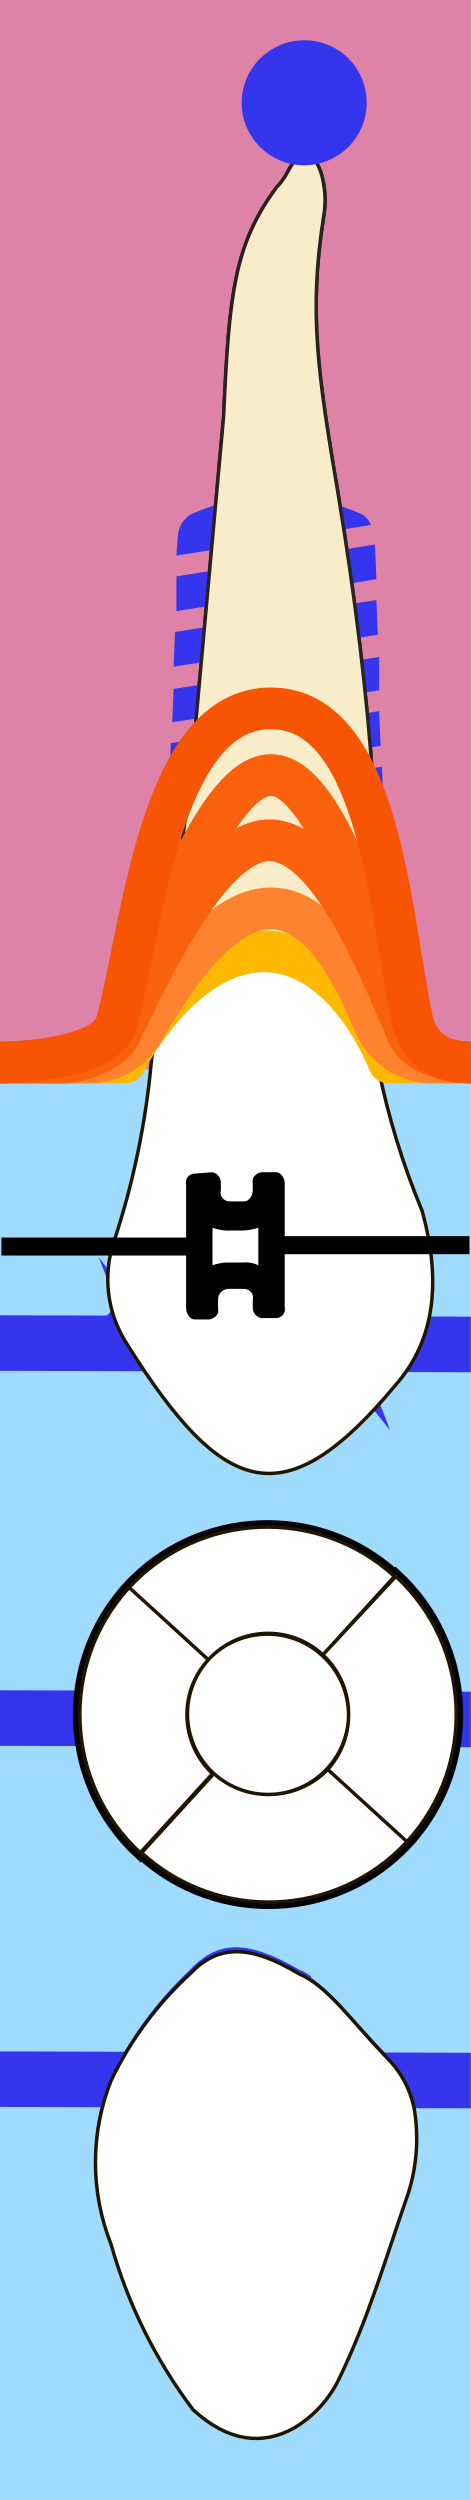
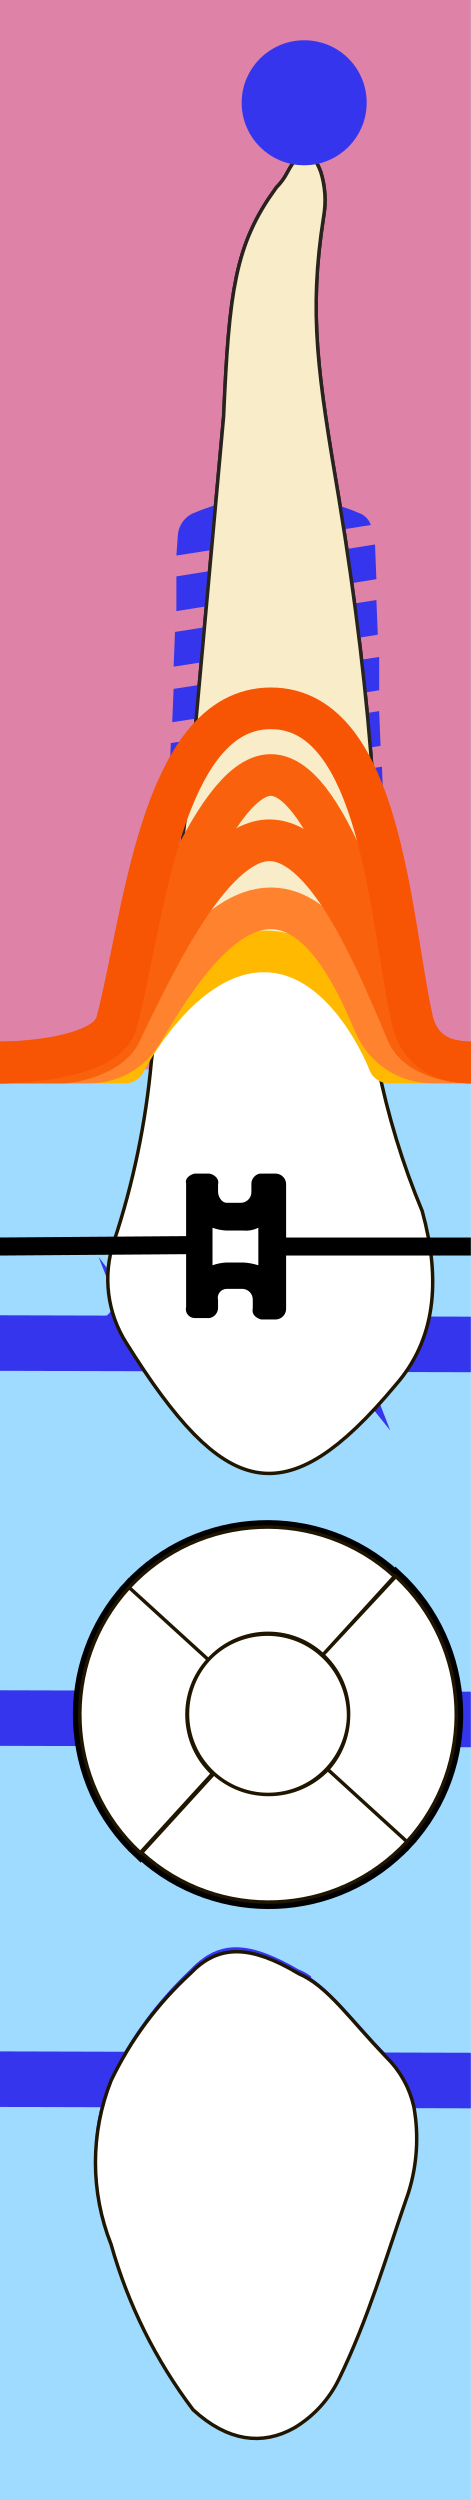
<svg xmlns="http://www.w3.org/2000/svg" viewBox="0 0 33.9 180">
  <g class="Слой_2" data-name="Слой 2">
    <g class="Слой_1-2" data-name="Слой 1">
      <g class="_23" data-name="23">
-         <path class="background" d="M33.9,0H0V180H33.9Z" style="fill:#9fdaff" />
-         <path class="bone" d="M33.9,0H0V77H33.9Z" style="fill:#de82a7" />
+         <path class="background" d="M33.9,180H0V0H33.9Z" style="fill:#9fdaff" />
+         <path class="bone" d="M33.9,77H0V0H33.9Z" style="fill:#de82a7" />
        <path class="bridge" d="M0,151.7v-4l33.9.1v4Zm33.9-25.9v-4L0,121.7v4Zm0-27v-4L0,94.7v4Z" style="fill:#3535ed" />
-         <path class="root" d="M26.9,75.5c.9-11.6-.1-25-2.5-39.6-1.5-8.9-2.2-13.3-1.1-20.3a6.87,6.87,0,0,0-.2-3.2c-.7-1.9-1.5-1.7-2.4,0a4.44,4.44,0,0,1-.8,1.1c-3,4.1-3.4,7.5-3.8,16.5L14,53.1,11.6,74" style="fill:#f8edc8;stroke:#292320;stroke-miterlimit:10;stroke-width:0.25px" />
-         <path class="rootCanal" d="M15.7,74.8c1.5-.2,2.8-.3,3.5-.4a2.54,2.54,0,0,1,1.2.2C23.9,76,27.2,77,23.6,71c-2.7-9.4-3.6-23.4-3.2-37.2a126.58,126.58,0,0,1-.1-13.1c.3-4,1.6-7.4,1.6-8,.1-5.3-2.2,2.1-3.2,7.4-.7,3.8-.5,9.4-1,14.3-1.3,14.7-1,31.6-1.2,33.5a1.78,1.78,0,0,1-.4,1c-.9,1-3.2,3.8-2.6,4.9A2.06,2.06,0,0,0,15.7,74.8Z" style="fill:#3535ed" />
-         <path class="implant" d="M12.7,40l14-2.2A1.39,1.39,0,0,0,26,37a15.23,15.23,0,0,0-12.2,0,2,2,0,0,0-1,1.6Zm0,4,14.4-2.3L27,39.2,12.7,41.5Zm-.2,4,14.7-2.3-.1-2.5L12.6,45.5Zm-.1,4,14.9-2.3V47.3L12.5,49.6Zm-.2,4.1,15.2-2.4-.1-2.5-15,2.3Zm0,4,15.4-2.4-.1-2.5L12.2,57.6Zm-.1,5,15.8-2.4-.1-2.4L12.1,62.7v2.4Zm-.2.7h16l-.1-2.6L11.9,65.7Zm-1.4,4.7H29.4V68.6a1.45,1.45,0,0,0-.2-.7.91.91,0,0,0-.7-.3H11.4a.91.91,0,0,0-.7.3,1.85,1.85,0,0,0-.2.7Zm-.8,4.2h0a.94.94,0,0,0,1,1H28.8a1.08,1.08,0,0,0,1-1V73.5c0-.5-.1-.7-.4-.9-.1,0-.2-.1-.4-.1H10.9a.6.6,0,0,0-.4.1,1.49,1.49,0,0,0-.4.9Z" style="fill:#3535ed" />
-         <path class="rootMusk" d="M26.9,75.5c.9-11.6-.1-25-2.5-39.6-1.5-8.9-2.2-13.3-1.1-20.3a6.87,6.87,0,0,0-.2-3.2c-.7-1.9-1.5-1.7-2.4,0a4.44,4.44,0,0,1-.8,1.1c-3,4.1-3.4,7.5-3.8,16.5L14,53.1,11.6,74" style="fill:#f8edc8;stroke:#292320;stroke-miterlimit:10;stroke-width:0.25px" />
-         <path class="coronaLingual" d="M21.2,174.8a8.31,8.31,0,0,0,3.2-3.5c2.1-4.3,3.4-8.8,5-13.4a13,13,0,0,0,.4-6.2,7.16,7.16,0,0,0-2-3.6c-2.6-2.7-4.2-5.1-6.3-6-3.5-2.1-5.8-2.1-7.8,0A25.3,25.3,0,0,0,8,149.8a16,16,0,0,0,0,11.8,35.85,35.85,0,0,0,5.9,11.9C16.4,175.8,18.9,176.1,21.2,174.8Z" style="fill:none" />
-         <path class="coronaLingualIncisalDistal" d="M22.4,153.6V142.4c1.7,1.2,3.2,3.2,5.4,5.5a7.16,7.16,0,0,1,2,3.6,14.92,14.92,0,0,1,.2,2.1Z" style="fill:#3535ed" />
-         <path class="coronaLingualIncisalMiddle" d="M14.6,153.6V141c1.8-1.3,3.8-1,6.9.8a4.05,4.05,0,0,1,.9.5v11.2l-7.8.1Z" style="fill:#3535ed" />
-         <path class="coronaLingualIncisionMesial" d="M6.9,153.6A14.65,14.65,0,0,1,8,149.5a27.05,27.05,0,0,1,5.7-7.7,6.47,6.47,0,0,1,.9-.8v12.6Z" style="fill:#3535ed" />
-         <path class="coronaLingualMiddleDistal" d="M29.4,157.7c-1.2,3.3-2.2,6.5-3.4,9.7H22.4V153.6H30A14,14,0,0,1,29.4,157.7Z" style="fill:#3535ed" />
-         <path class="coronaLingualMiddleMiddle" d="M22.5,153.4H14.6v14h7.9Z" style="fill:#3535ed" />
-         <path class="coronaLingualMiddleMesial" d="M10.3,167.4a39.2,39.2,0,0,1-2.3-6,17,17,0,0,1-1.1-7.8h7.7v13.9Z" style="fill:#3535ed" />
-         <path class="coronaLingualCervicalDistal" d="M24.4,171.1a10.52,10.52,0,0,1-2,2.7v-6.4H26C25.5,168.6,25,169.8,24.4,171.1Z" style="fill:#3535ed" />
-         <path class="coronaLingualCervicalMiddle" d="M21.2,174.6c-2.1,1.2-4.3,1-6.6-.7v-6.5h7.8v6.4C22,174.1,21.6,174.3,21.2,174.6Z" style="fill:#3535ed" />
-         <path class="coronaLingualCervicalMesial" d="M13.8,173.2a32.09,32.09,0,0,1-3.6-5.9h4.4v6.5A3.28,3.28,0,0,1,13.8,173.2Z" style="fill:#3535ed" />
-         <path class="coronaLabial" d="M28.5,99.7c2.8-3.2,3.3-7.4,1.9-12.5a55.31,55.31,0,0,1-3.2-10.5,9.88,9.88,0,0,0-5.8-7.2,7.3,7.3,0,0,0-5.8.1,8.44,8.44,0,0,0-4.7,6.8,57.81,57.81,0,0,1-2.7,13,8.54,8.54,0,0,0,.9,7.3C16.1,107.9,20.5,109.3,28.5,99.7Z" style="fill:none" />
-         <path class="coronaLabialIncisalDistal" d="M23.6,98v6.5a36.31,36.31,0,0,0,4.9-4.7A5.67,5.67,0,0,0,29.7,98Z" style="fill:#3535ed" />
-         <path class="coronaLabialIncisalMiddle" d="M13.9,98v5.3c3.3,3.3,6.2,3.7,9.8,1.2V98Z" style="fill:#3535ed" />
-         <path class="coronaLabialIncisionMesial" d="M9.8,98a35.64,35.64,0,0,0,4.1,5.3V98Z" style="fill:#3535ed" />
-         <path class="coronaLabialMiddleDistal" d="M30.4,87.2c-.4-1.1-.8-2.2-1.2-3.2H23.6V98h6.1C31.4,95.1,31.5,91.5,30.4,87.2Z" style="fill:#3535ed" />
-         <path class="coronaLabialMiddleMiddle" d="M23.6,84H13.8V98h9.8Z" style="fill:#3535ed" />
-         <path class="coronaLabialMiddleMesial" d="M9.7,84a49.45,49.45,0,0,1-1.5,5.5,8.54,8.54,0,0,0,.9,7.3,10.54,10.54,0,0,0,.7,1.1h4.1v-14Z" style="fill:#3535ed" />
-         <path class="coronaLabialCervicalDistal" d="M27.2,76.8a9.7,9.7,0,0,0-3.6-5.9V84h5.6A64.44,64.44,0,0,1,27.2,76.8Z" style="fill:#3535ed" />
-         <path class="coronaLabialCervicalMiddle" d="M21.4,69.6a7.3,7.3,0,0,0-5.8.1,6.19,6.19,0,0,0-1.7,1.1V84h9.8V70.9A7.55,7.55,0,0,0,21.4,69.6Z" style="fill:#3535ed" />
-         <path class="coronaLabialCervicalMesial" d="M10.9,76.6c-.3,2.6-.7,5.1-1.2,7.4h4.2V70.8A8.68,8.68,0,0,0,10.9,76.6Z" style="fill:#3535ed" />
+         <path class="root" d="M11.6,74,14,53.1,16.1,30c.4-9,.8-12.4,3.8-16.5a4.44,4.44,0,0,0,.8-1.1c.9-1.7,1.7-1.9,2.4,0a6.87,6.87,0,0,1,.2,3.2c-1.1,7-.4,11.4,1.1,20.3,2.4,14.6,3.4,28,2.5,39.6" style="fill:#f8edc8;stroke:#292320;stroke-miterlimit:10;stroke-width:0.25px" />
+         <path class="rootCanal" d="M13.5,73.8c-.6-1.1,1.7-3.9,2.6-4.9a1.78,1.78,0,0,0,.4-1c.2-1.9-.1-18.8,1.2-33.5.5-4.9.3-10.5,1-14.3,1-5.3,3.3-12.7,3.2-7.4,0,.6-1.3,4-1.6,8a126.58,126.58,0,0,0,.1,13.1c-.4,13.8.5,27.8,3.2,37.2,3.6,6,.3,5-3.2,3.6a2.54,2.54,0,0,0-1.2-.2c-.7.1-2,.2-3.5.4A2.06,2.06,0,0,1,13.5,73.8Z" style="fill:#3535ed" />
+         <path class="implant" d="M12.7,40l14-2.2A1.39,1.39,0,0,0,26,37a15.23,15.23,0,0,0-12.2,0,1.9,1.9,0,0,0-1,1.6Zm0,1.5V44l14.4-2.3L27,39.2,12.7,41.5ZM12.5,48l14.7-2.3-.1-2.5L12.6,45.5Zm-.1,4,14.9-2.3V47.3L12.5,49.6Zm-.2,4.1,15.2-2.4-.1-2.5-15,2.3Zm0,1.5v2.5l15.4-2.4-.1-2.5L12.2,57.6Zm-.1,7.5,15.8-2.4-.1-2.4L12.1,62.7Zm-.2.7h16l-.1-2.6L11.9,65.7Zm-1.4,4.7H29.3V68.6a1.17,1.17,0,0,0-.2-.7.91.91,0,0,0-.7-.3H11.3a.91.91,0,0,0-.7.3,1.85,1.85,0,0,0-.2.7Zm-.9,4.2h0a1.08,1.08,0,0,0,1,1H28.7a.94.94,0,0,0,1-1V73.5a1,1,0,0,0-.4-.9c-.1,0-.2-.1-.4-.1H10.8a.6.6,0,0,0-.4.1,1.49,1.49,0,0,0-.4.9Z" style="fill:#3535ed" />
+         <path class="rootMask" d="M11.6,74,14,53.1,16.1,30c.4-9,.8-12.4,3.8-16.5a4.44,4.44,0,0,0,.8-1.1c.9-1.7,1.7-1.9,2.4,0a6.87,6.87,0,0,1,.2,3.2c-1.1,7-.4,11.4,1.1,20.3,2.4,14.6,3.4,28,2.5,39.6" style="fill:#f8edc8;stroke:#292320;stroke-miterlimit:10;stroke-width:0.25px" />
+         <path class="coronaLingual" d="M13.9,173.5A35.85,35.85,0,0,1,8,161.6a16,16,0,0,1,0-11.8,25.3,25.3,0,0,1,5.7-7.7c2-2.1,4.3-2.1,7.8,0,2.1.9,3.7,3.3,6.3,6a7.16,7.16,0,0,1,2,3.6,13,13,0,0,1-.4,6.2c-1.6,4.6-2.9,9.1-5,13.4a8.31,8.31,0,0,1-3.2,3.5C18.9,176.1,16.4,175.8,13.9,173.5Z" style="fill:none" />
+         <path class="coronaLingualIncisalDistal" d="M22.4,153.6H30a14.92,14.92,0,0,0-.2-2.1,7.16,7.16,0,0,0-2-3.6c-2.2-2.3-3.7-4.3-5.4-5.5v11.2Z" style="fill:#3535ed" />
+         <path class="coronaLingualIncisalMiddle" d="M14.6,153.6h0l7.8-.1V142.3a4.05,4.05,0,0,0-.9-.5c-3.1-1.8-5.1-2.1-6.9-.8v12.6Z" style="fill:#3535ed" />
+         <path class="coronaLingualIncisionMesial" d="M14.6,153.6V141a6.47,6.47,0,0,0-.9.8A27.05,27.05,0,0,0,8,149.5a14.65,14.65,0,0,0-1.1,4.1Z" style="fill:#3535ed" />
+         <path class="coronaLingualMiddleDistal" d="M30,153.6H22.4v13.8H26c1.2-3.2,2.2-6.4,3.4-9.7A14,14,0,0,0,30,153.6Z" style="fill:#3535ed" />
+         <path class="coronaLingualMiddleMiddle" d="M22.5,167.4H14.6v-14h7.9Z" style="fill:#3535ed" />
+         <path class="coronaLingualMiddleMesial" d="M14.6,167.5V153.6H6.9A17,17,0,0,0,8,161.4a39.2,39.2,0,0,0,2.3,6Z" style="fill:#3535ed" />
+         <path class="coronaLingualCervicalDistal" d="M26,167.4H22.4v6.4a10.52,10.52,0,0,0,2-2.7C25,169.8,25.5,168.6,26,167.4Z" style="fill:#3535ed" />
+         <path class="coronaLingualCervicalMiddle" d="M22.4,173.8v-6.4H14.6v6.5c2.3,1.7,4.5,1.9,6.6.7C21.6,174.3,22,174.1,22.4,173.8Z" style="fill:#3535ed" />
+         <path class="coronaLingualCervicalMesial" d="M14.6,173.8v-6.5H10.2a32.09,32.09,0,0,0,3.6,5.9A3.28,3.28,0,0,0,14.6,173.8Z" style="fill:#3535ed" />
+         <path class="coronaLabial" d="M9.1,96.7a8.54,8.54,0,0,1-.9-7.3,57.81,57.81,0,0,0,2.7-13,8.44,8.44,0,0,1,4.7-6.8,7.3,7.3,0,0,1,5.8-.1,9.88,9.88,0,0,1,5.8,7.2,55.31,55.31,0,0,0,3.2,10.5c1.4,5.1.9,9.3-1.9,12.5C20.5,109.3,16.1,107.9,9.1,96.7Z" style="fill:none" />
+         <path class="coronaLabialIncisalDistal" d="M29.7,98a5.67,5.67,0,0,1-1.2,1.8,36.31,36.31,0,0,1-4.9,4.7V98Z" style="fill:#3535ed" />
+         <path class="coronaLabialIncisalMiddle" d="M23.7,98v6.5c-3.6,2.5-6.5,2.1-9.8-1.2V98Z" style="fill:#3535ed" />
+         <path class="coronaLabialIncisionMesial" d="M13.9,98v5.3A35.64,35.64,0,0,1,9.8,98Z" style="fill:#3535ed" />
+         <path class="coronaLabialMiddleDistal" d="M29.7,98H23.6V84h5.6c.4,1,.8,2.1,1.2,3.2C31.5,91.5,31.4,95.1,29.7,98Z" style="fill:#3535ed" />
+         <path class="coronaLabialMiddleMiddle" d="M23.6,98H13.8V84h9.8Z" style="fill:#3535ed" />
+         <path class="coronaLabialMiddleMesial" d="M13.9,83.9v14H9.8a10.54,10.54,0,0,1-.7-1.1,8.54,8.54,0,0,1-.9-7.3A49.45,49.45,0,0,0,9.7,84Z" style="fill:#3535ed" />
+         <path class="coronaLabialCervicalDistal" d="M29.2,84H23.6V70.9a9.7,9.7,0,0,1,3.6,5.9A64.44,64.44,0,0,0,29.2,84Z" style="fill:#3535ed" />
+         <path class="coronaLabialCervicalMiddle" d="M23.7,70.9V84H13.9V70.8a6.19,6.19,0,0,1,1.7-1.1,7.3,7.3,0,0,1,5.8-.1A7.55,7.55,0,0,1,23.7,70.9Z" style="fill:#3535ed" />
+         <path class="coronaLabialCervicalMesial" d="M13.9,70.8V84H9.7c.5-2.3.9-4.8,1.2-7.4A8.68,8.68,0,0,1,13.9,70.8Z" style="fill:#3535ed" />
        <path class="veneer" d="M28.5,95.9c-2.7,1-3.1.9-4.9-1.4l-1.2-1.6.7,1.8c1,2.7.9,3.1-1.4,4.9l-1.6,1.2,1.9-.7c2.7-1,3.1-.9,4.9,1.4l1.2,1.5-.7-1.8c-1-2.7-.9-3.1,1.4-4.9l1.6-1.2ZM26.4,85.5c-1.7.7-1.9.6-3-.8l-1.2-1.6.7,1.8c.6,1.6.5,1.8-.9,2.9L20.4,89l1.9-.7c1.6-.7,1.8-.6,2.9.8l1.2,1.6-.7-1.8c-.7-1.7-.6-1.9.8-3l1.6-1.2ZM11.3,92.9c-1.7.7-1.9.6-3-.8L7.1,90.5l.7,1.8c.7,1.7.6,1.9-.8,3L5.4,96.5l1.9-.7c1.6-.7,1.8-.6,2.9.8l1.2,1.6-.7-1.8c-.7-1.6-.6-1.8.8-2.9l1.6-1.2Z" style="fill:#3535ed" />
        <path class="coronaTop" d="M15,119.5l-5.7-5.2a13.56,13.56,0,0,1,19.1-.8l-5.2,5.7A5.83,5.83,0,0,0,15,119.5Zm.3,8.2-5.2,5.7h0a13.56,13.56,0,0,1-.8-19.1l5.7,5.2A5.83,5.83,0,0,0,15.3,127.7Zm8.3-.3,5.7,5.2h0a13.56,13.56,0,0,1-19.1.8l5.2-5.7A5.92,5.92,0,0,0,23.6,127.4Zm4.9-13.9a13.56,13.56,0,0,1,.8,19.1l-5.7-5.2h0a5.83,5.83,0,0,0-.4-8.2Zm-3.4,9.9a5.8,5.8,0,1,1-5.8-5.8A5.8,5.8,0,0,1,25.1,123.4Z" style="fill:#fff;stroke:#000;stroke-miterlimit:10" />
-         <path class="coronaTopBuccal" d="M23.2,119.2l5.2-5.7a13.56,13.56,0,0,0-19.1.8l5.7,5.2A5.83,5.83,0,0,1,23.2,119.2Z" style="fill:#3535ed" />
-         <path class="coronaTopMedial" d="M15,119.5l-5.7-5.2a13.56,13.56,0,0,0,.8,19.1h0l5.2-5.7A5.83,5.83,0,0,1,15,119.5Z" style="fill:#3535ed" />
-         <path class="coronaTopLingual" d="M15.4,127.7l-5.2,5.7a13.56,13.56,0,0,0,19.1-.8h0l-5.7-5.2A5.92,5.92,0,0,1,15.4,127.7Z" style="fill:#3535ed" />
-         <path class="coronaTopDistal" d="M23.2,119.2a5.83,5.83,0,0,1,.4,8.2h0l5.7,5.2a13.56,13.56,0,0,0-.8-19.1Z" style="fill:#3535ed" />
-         <path class="coronaTopOclusial" d="M19.3,117.6a5.8,5.8,0,1,0,5.8,5.8A5.8,5.8,0,0,0,19.3,117.6Z" style="fill:#3535ed" />
-         <path class="silant" d="M27.3,131.5a19,19,0,0,1-6.9,1.2c-5.8,0-9.2-2.2-9.2-5.4,0-2.7,2.2-4.2,6.4-5.4,3.2-.9,4.7-1.6,4.7-3.1,0-1.3-1.5-2.5-4.1-2.5a13.11,13.11,0,0,0-5,1l-1.1-2.4a15.66,15.66,0,0,1,6-1.1c5.3,0,8.4,2.4,8.4,5.3,0,2.2-2.1,4-6.5,5.1-3.3.9-4.5,1.8-4.5,3.3s1.5,2.7,4.8,2.7a16.09,16.09,0,0,0,5.9-1.3Z" style="fill:#3535ed" />
+         <path class="coronaTopBuccal" d="M15,119.5l-5.7-5.2a13.56,13.56,0,0,1,19.1-.8l-5.2,5.7A5.83,5.83,0,0,0,15,119.5Z" style="fill:#3535ed" />
+         <path class="coronaTopMedial" d="M15.3,127.7l-5.2,5.7h0a13.56,13.56,0,0,1-.8-19.1l5.7,5.2A5.83,5.83,0,0,0,15.3,127.7Z" style="fill:#3535ed" />
+         <path class="coronaTopLingual" d="M23.6,127.4l5.7,5.2h0a13.56,13.56,0,0,1-19.1.8l5.2-5.7A5.92,5.92,0,0,0,23.6,127.4Z" style="fill:#3535ed" />
+         <path class="coronaTopDistal" d="M28.5,113.5a13.56,13.56,0,0,1,.8,19.1l-5.7-5.2h0a5.83,5.83,0,0,0-.4-8.2Z" style="fill:#3535ed" />
+         <path class="coronaTopOclusial" d="M25.1,123.4a5.8,5.8,0,1,1-5.8-5.8A5.8,5.8,0,0,1,25.1,123.4Z" style="fill:#3535ed" />
+         <path class="silant" d="M26.2,128.9a16.09,16.09,0,0,1-5.9,1.3c-3.3,0-4.8-1.2-4.8-2.7s1.2-2.4,4.5-3.3c4.4-1.1,6.5-2.9,6.5-5.1,0-2.9-3.1-5.3-8.4-5.3a15.66,15.66,0,0,0-6,1.1l1.1,2.4a13.11,13.11,0,0,1,5-1c2.6,0,4.1,1.2,4.1,2.5,0,1.5-1.5,2.2-4.7,3.1-4.2,1.2-6.4,2.7-6.4,5.4,0,3.2,3.4,5.4,9.2,5.4a19,19,0,0,0,6.9-1.2Z" style="fill:#3535ed" />
        <path class="crown" d="M13.9,173.5A35.85,35.85,0,0,1,8,161.6a16,16,0,0,1,0-11.8,25.3,25.3,0,0,1,5.7-7.7c2-2.1,4.3-2.1,7.8,0,2.1.9,3.7,3.3,6.3,6a7.16,7.16,0,0,1,2,3.6,13,13,0,0,1-.4,6.2c-1.6,4.6-2.9,9.1-5,13.4a8.31,8.31,0,0,1-3.2,3.5C18.9,176.1,16.4,175.8,13.9,173.5ZM28.5,99.7c2.8-3.2,3.3-7.4,1.9-12.5a55.31,55.31,0,0,1-3.2-10.5,9.88,9.88,0,0,0-5.8-7.2,7.3,7.3,0,0,0-5.8.1,8.44,8.44,0,0,0-4.7,6.8,57.81,57.81,0,0,1-2.7,13,8.54,8.54,0,0,0,.9,7.3C16.1,107.9,20.5,109.3,28.5,99.7Zm-5.3,19.5,5.2-5.7a13.56,13.56,0,0,0-19.1.8l5.7,5.2A5.83,5.83,0,0,1,23.2,119.2Zm-8.2.3-5.7-5.2a13.56,13.56,0,0,0,.8,19.1h0l5.2-5.7A5.83,5.83,0,0,1,15,119.5Zm.4,8.2-5.2,5.7a13.56,13.56,0,0,0,19.1-.8h0l-5.7-5.2A5.92,5.92,0,0,1,15.4,127.7Zm7.8-8.5a5.83,5.83,0,0,1,.4,8.2h0l5.7,5.2a13.56,13.56,0,0,0-.8-19.1Zm-3.9-1.6a5.8,5.8,0,1,0,5.8,5.8A5.8,5.8,0,0,0,19.3,117.6Z" style="fill:#fff;stroke:#201600;stroke-miterlimit:10;stroke-width:0.25px" />
-         <path class="braces" d="M18.6,88.4h0v2.7a2,2,0,0,0-1.1-.2H16.3a3.55,3.55,0,0,0-1,.2V88.4h0a3.55,3.55,0,0,0,1,.2h1.2a4.25,4.25,0,0,0,1.1-.2M14,84.5a.64.64,0,0,0-.6.8v3.8H.1v1.3H13.4v3.8c0,.4.3.8.6.8h1.1c.4-.1.7-.4.6-.8v-.6a.77.77,0,0,1,.7-.8h1.2a.64.64,0,0,1,.6.8v.5a.76.76,0,0,0,.6.8h1.1a.64.64,0,0,0,.6-.8V90.3H33.8V89H20.5V85.2c0-.4-.3-.8-.6-.8H18.8c-.4.1-.7.4-.6.8v.5c0,.4-.3.8-.6.8H16.5a.64.64,0,0,1-.6-.8v-.5a.76.76,0,0,0-.6-.8l-1.3.1Z" />
-         <path class="gum" d="M0,76.5H9s4-8,10-8,9,8,9,8h5.9" style="fill:none;stroke:#ffb900;stroke-linejoin:round;stroke-width:3px" />
-         <path class="paradontit1" d="M0,76.5H6.4a4.41,4.41,0,0,0,3.8-2.1c1.7-2.8,5.2-9,9.3-9,3.9,0,6.3,5.6,7.5,8.4a4.5,4.5,0,0,0,4.1,2.7h2.8" style="fill:none;stroke:#ff822e;stroke-linejoin:round;stroke-width:3px" />
-         <path class="paradontit2" d="M0,76.5s7.6,0,8.6-2c2-4,6.4-14,10.8-14s8.1,9.7,9.9,13.8c.9,2.2,4.6,2.2,4.6,2.2" style="fill:none;stroke:#f9610d;stroke-linejoin:round;stroke-width:3px" />
-         <path class="paradontit3" d="M0,76.5H4.6c.5,0,3.2-.5,4-2,2-4,6.5-18.7,10.9-18.7s8,14.4,9.8,18.5c.9,2.2,4.6,2.2,4.6,2.2" style="fill:none;stroke:#f9610d;stroke-linejoin:round;stroke-width:3px" />
-         <path class="paradontit4" d="M0,76.5s7.7,0,8.4-2.9c1.9-7,3.1-22.6,11.1-22.6s8.6,15.4,10.2,22.5c.5,2.1,2.1,3,4.2,3" style="fill:none;stroke:#f75403;stroke-linejoin:round;stroke-width:3px" />
-         <path class="periodontit" d="M21.9,2.9a4.5,4.5,0,1,0,4.5,4.5A4.48,4.48,0,0,0,21.9,2.9Z" style="fill:#3535ed" />
+         <path class="braces" d="M18.6,88.4h0v2.7a4.25,4.25,0,0,0-1.1-.2H16.3a3.55,3.55,0,0,0-1,.2V88.4h0a3.55,3.55,0,0,0,1,.2h1.2a2,2,0,0,0,1.1-.2M14,84.5c-.4.1-.7.4-.6.7V89L0,89.1v1.3l13.4-.1v3.8a.64.64,0,0,0,.6.8h1.1a.76.76,0,0,0,.6-.8v-.5a.64.64,0,0,1,.6-.8h1.2a.77.77,0,0,1,.7.8v.6c-.1.4.2.7.6.8h1.1a.77.77,0,0,0,.7-.8V90.4H33.9V89.1H20.6V85.3a.77.77,0,0,0-.7-.8H18.7a.76.76,0,0,0-.6.8v.5a.77.77,0,0,1-.7.8H16.3c-.3,0-.6-.4-.6-.8v-.5c.1-.4-.2-.7-.6-.8Z" />
+         <path class="gum" d="M33.9,76.5H28s-3-8-9-8-10,8-10,8H0" style="fill:none;stroke:#ffb900;stroke-linejoin:round;stroke-width:3px" />
+         <path class="paradontit1" d="M33.9,76.5H31.1A4.5,4.5,0,0,1,27,73.8c-1.2-2.8-3.6-8.4-7.5-8.4-4.1,0-7.6,6.2-9.3,9a4.41,4.41,0,0,1-3.8,2.1H0" style="fill:none;stroke:#ff822e;stroke-linejoin:round;stroke-width:3px" />
+         <path class="paradontit2" d="M33.9,76.5s-3.7,0-4.6-2.2c-1.8-4.1-5.5-13.8-9.9-13.8s-8.8,10-10.8,14c-1,2-8.6,2-8.6,2" style="fill:none;stroke:#f9610d;stroke-linejoin:round;stroke-width:3px" />
+         <path class="paradontit3" d="M33.9,76.5s-3.7,0-4.6-2.2c-1.8-4.1-5.4-18.5-9.8-18.5S10.6,70.5,8.6,74.5c-.8,1.5-3.5,2-4,2H0" style="fill:none;stroke:#f9610d;stroke-linejoin:round;stroke-width:3px" />
+         <path class="paradontit4" d="M33.9,76.5c-2.1,0-3.7-.9-4.2-3C28.1,66.4,27.5,51,19.5,51S10.3,66.6,8.4,73.6C7.7,76.5,0,76.5,0,76.5" style="fill:none;stroke:#f75403;stroke-linejoin:round;stroke-width:3px" />
+         <path class="periodontit" d="M26.4,7.4a4.5,4.5,0,1,1-4.5-4.5A4.48,4.48,0,0,1,26.4,7.4Z" style="fill:#3535ed" />
      </g>
    </g>
  </g>
</svg>
